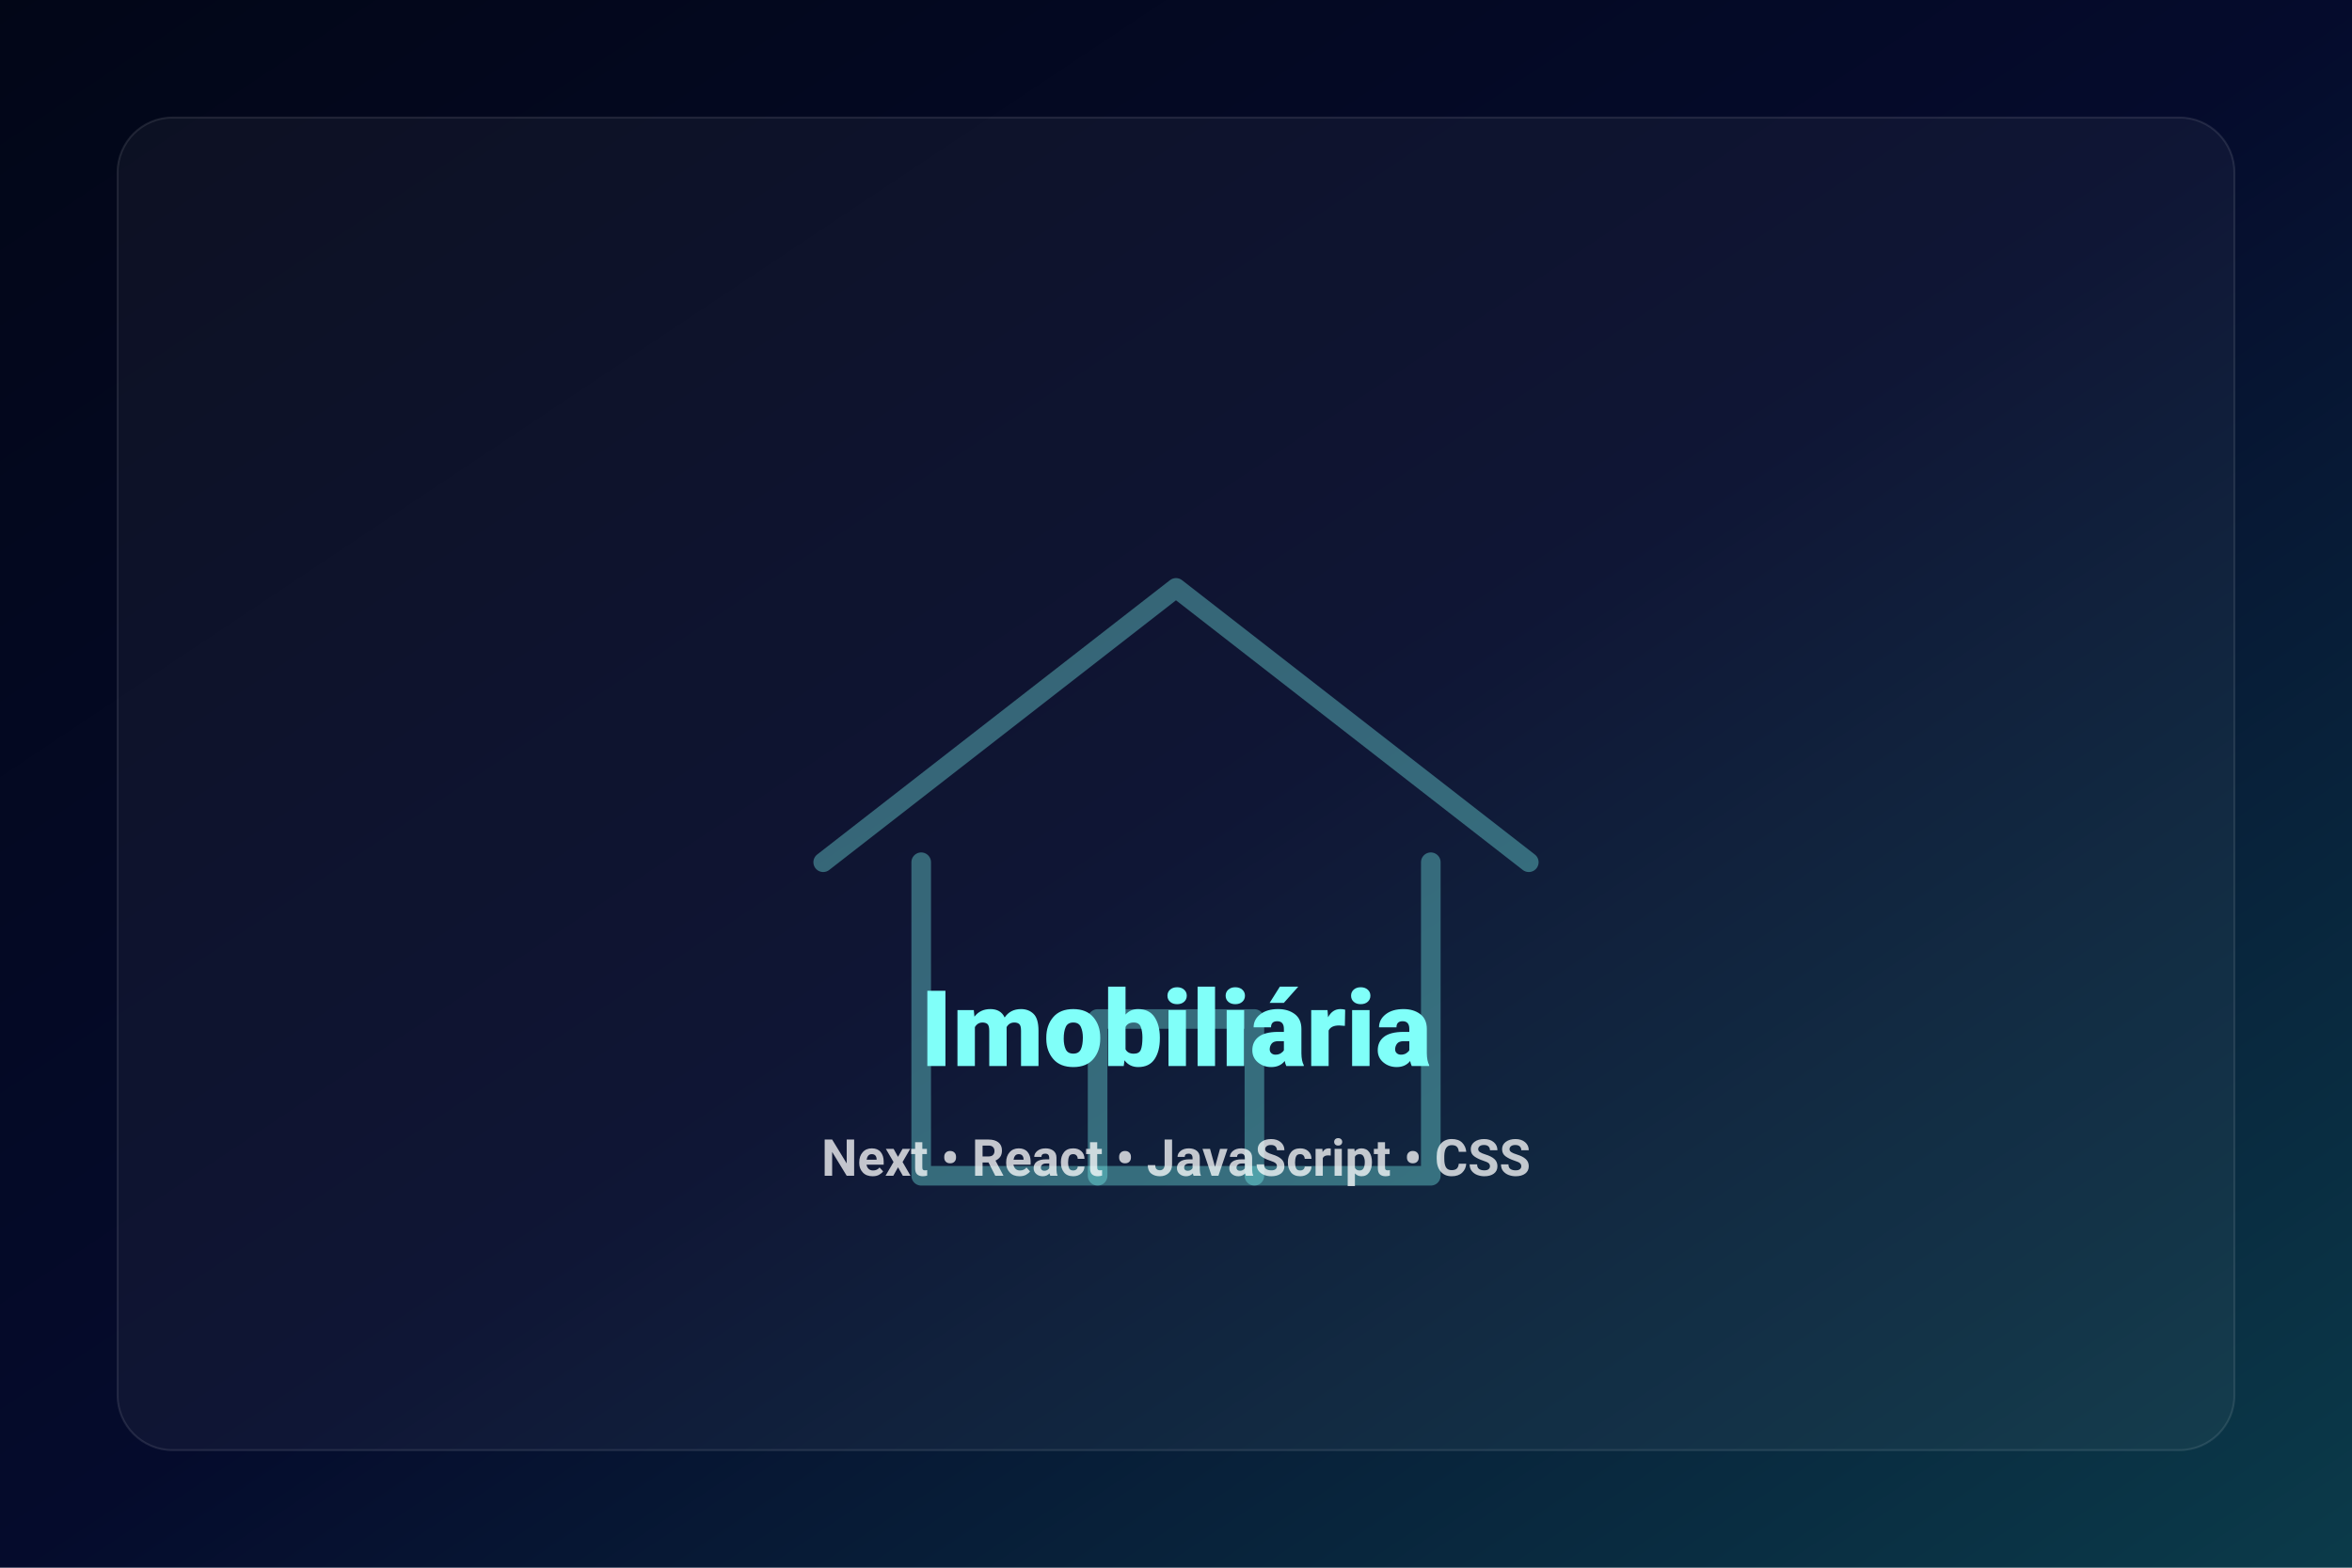
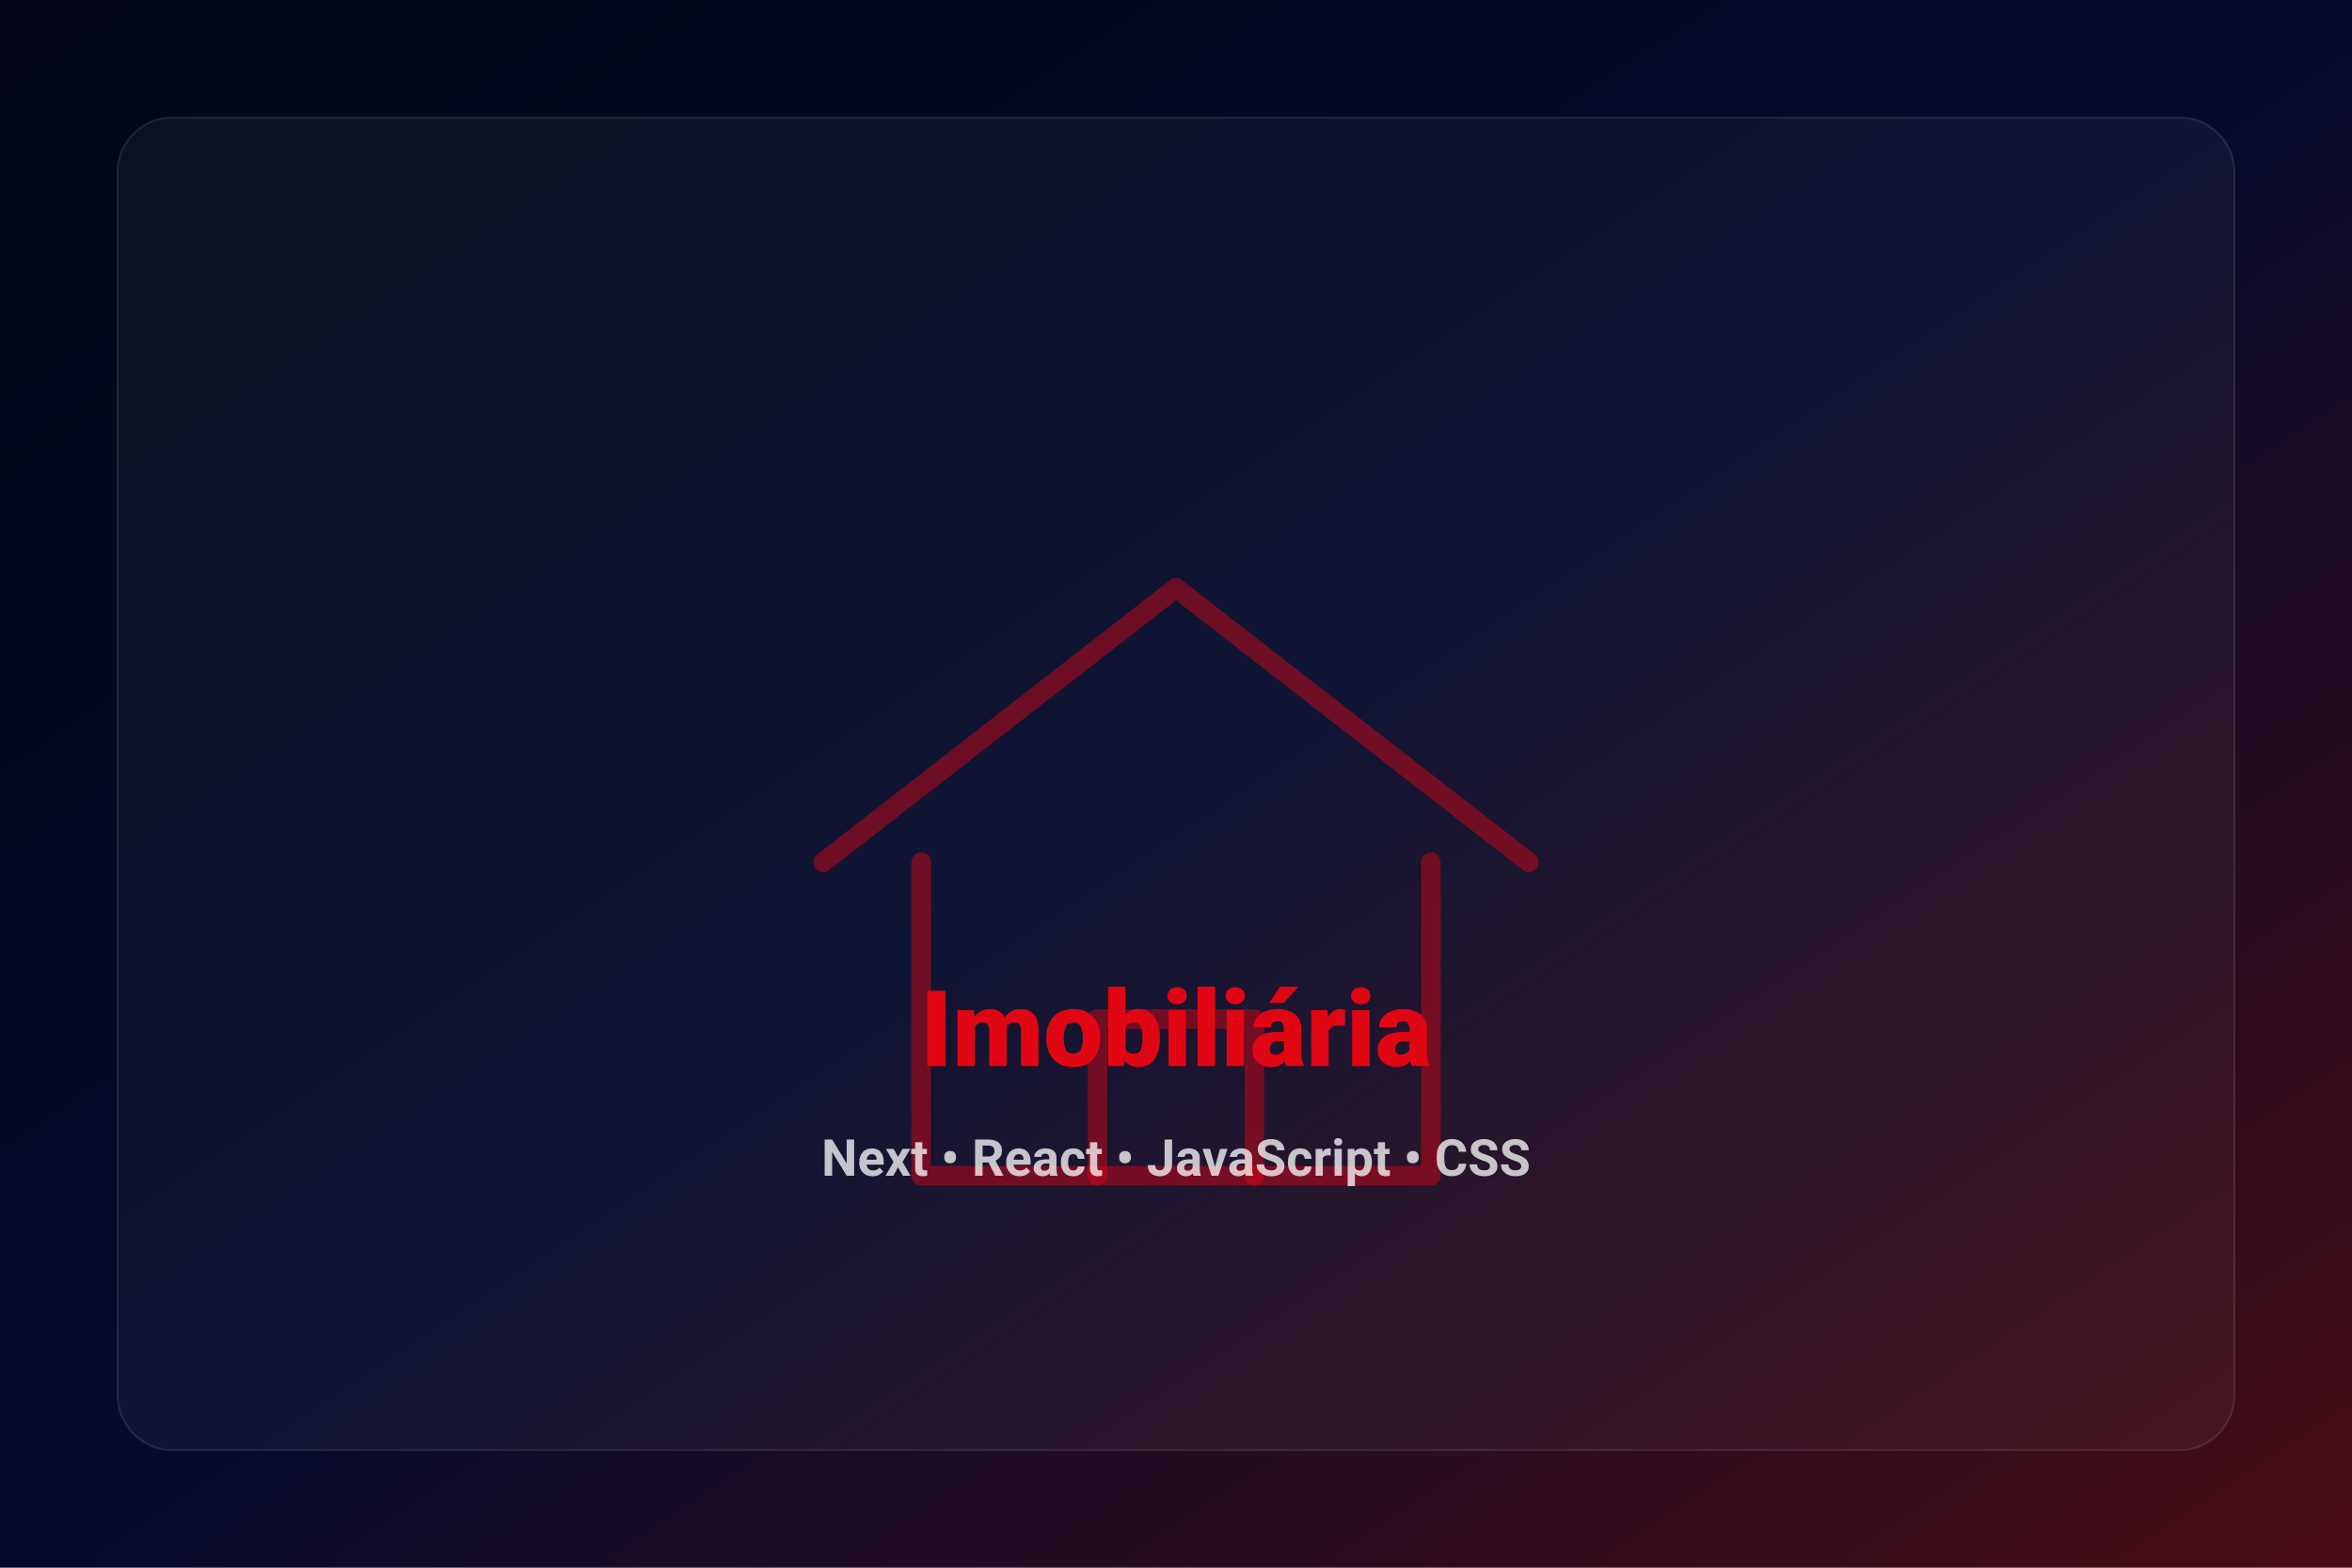
<svg xmlns="http://www.w3.org/2000/svg" width="1200" height="800" viewBox="0 0 1200 800">
  <defs>
    <linearGradient id="bg" x1="0" y1="0" x2="1" y2="1">
      <stop offset="0%" stop-color="#020617" />
      <stop offset="50%" stop-color="#050b2c" />
-       <stop offset="100%" stop-color="#0b3b4a" />
+       <stop offset="100%" stop-color="#4a0c14" />
    </linearGradient>
  </defs>
  <rect width="1200" height="800" fill="url(#bg)" />
  <rect x="60" y="60" width="1080" height="680" rx="28" fill="rgba(255,255,255,0.04)" stroke="rgba(255,255,255,0.10)" />
-   <g fill="none" stroke="rgba(128,255,249,0.35)" stroke-width="10" stroke-linecap="round" stroke-linejoin="round">
+   <g fill="none" stroke="rgba(225,6,19,0.45)" stroke-width="10" stroke-linecap="round" stroke-linejoin="round">
    <path d="M420 440 L600 300 L780 440" />
    <path d="M470 440 V600 H730 V440" />
    <path d="M560 600 V520 H640 V600" />
  </g>
-   <text x="50%" y="68%" text-anchor="middle" font-family="Plus Jakarta Sans, system-ui, -apple-system, Segoe UI, Roboto, Arial" font-size="54" font-weight="800" fill="#80fff9">Imobiliária</text>
+   <text x="50%" y="68%" text-anchor="middle" font-family="Plus Jakarta Sans, system-ui, -apple-system, Segoe UI, Roboto, Arial" font-size="54" font-weight="800" fill="#e10613">Imobiliária</text>
  <text x="50%" y="75%" text-anchor="middle" font-family="Plus Jakarta Sans, system-ui, -apple-system, Segoe UI, Roboto, Arial" font-size="26" font-weight="600" fill="rgba(255,255,255,0.75)">Next • React • JavaScript • CSS</text>
</svg>
